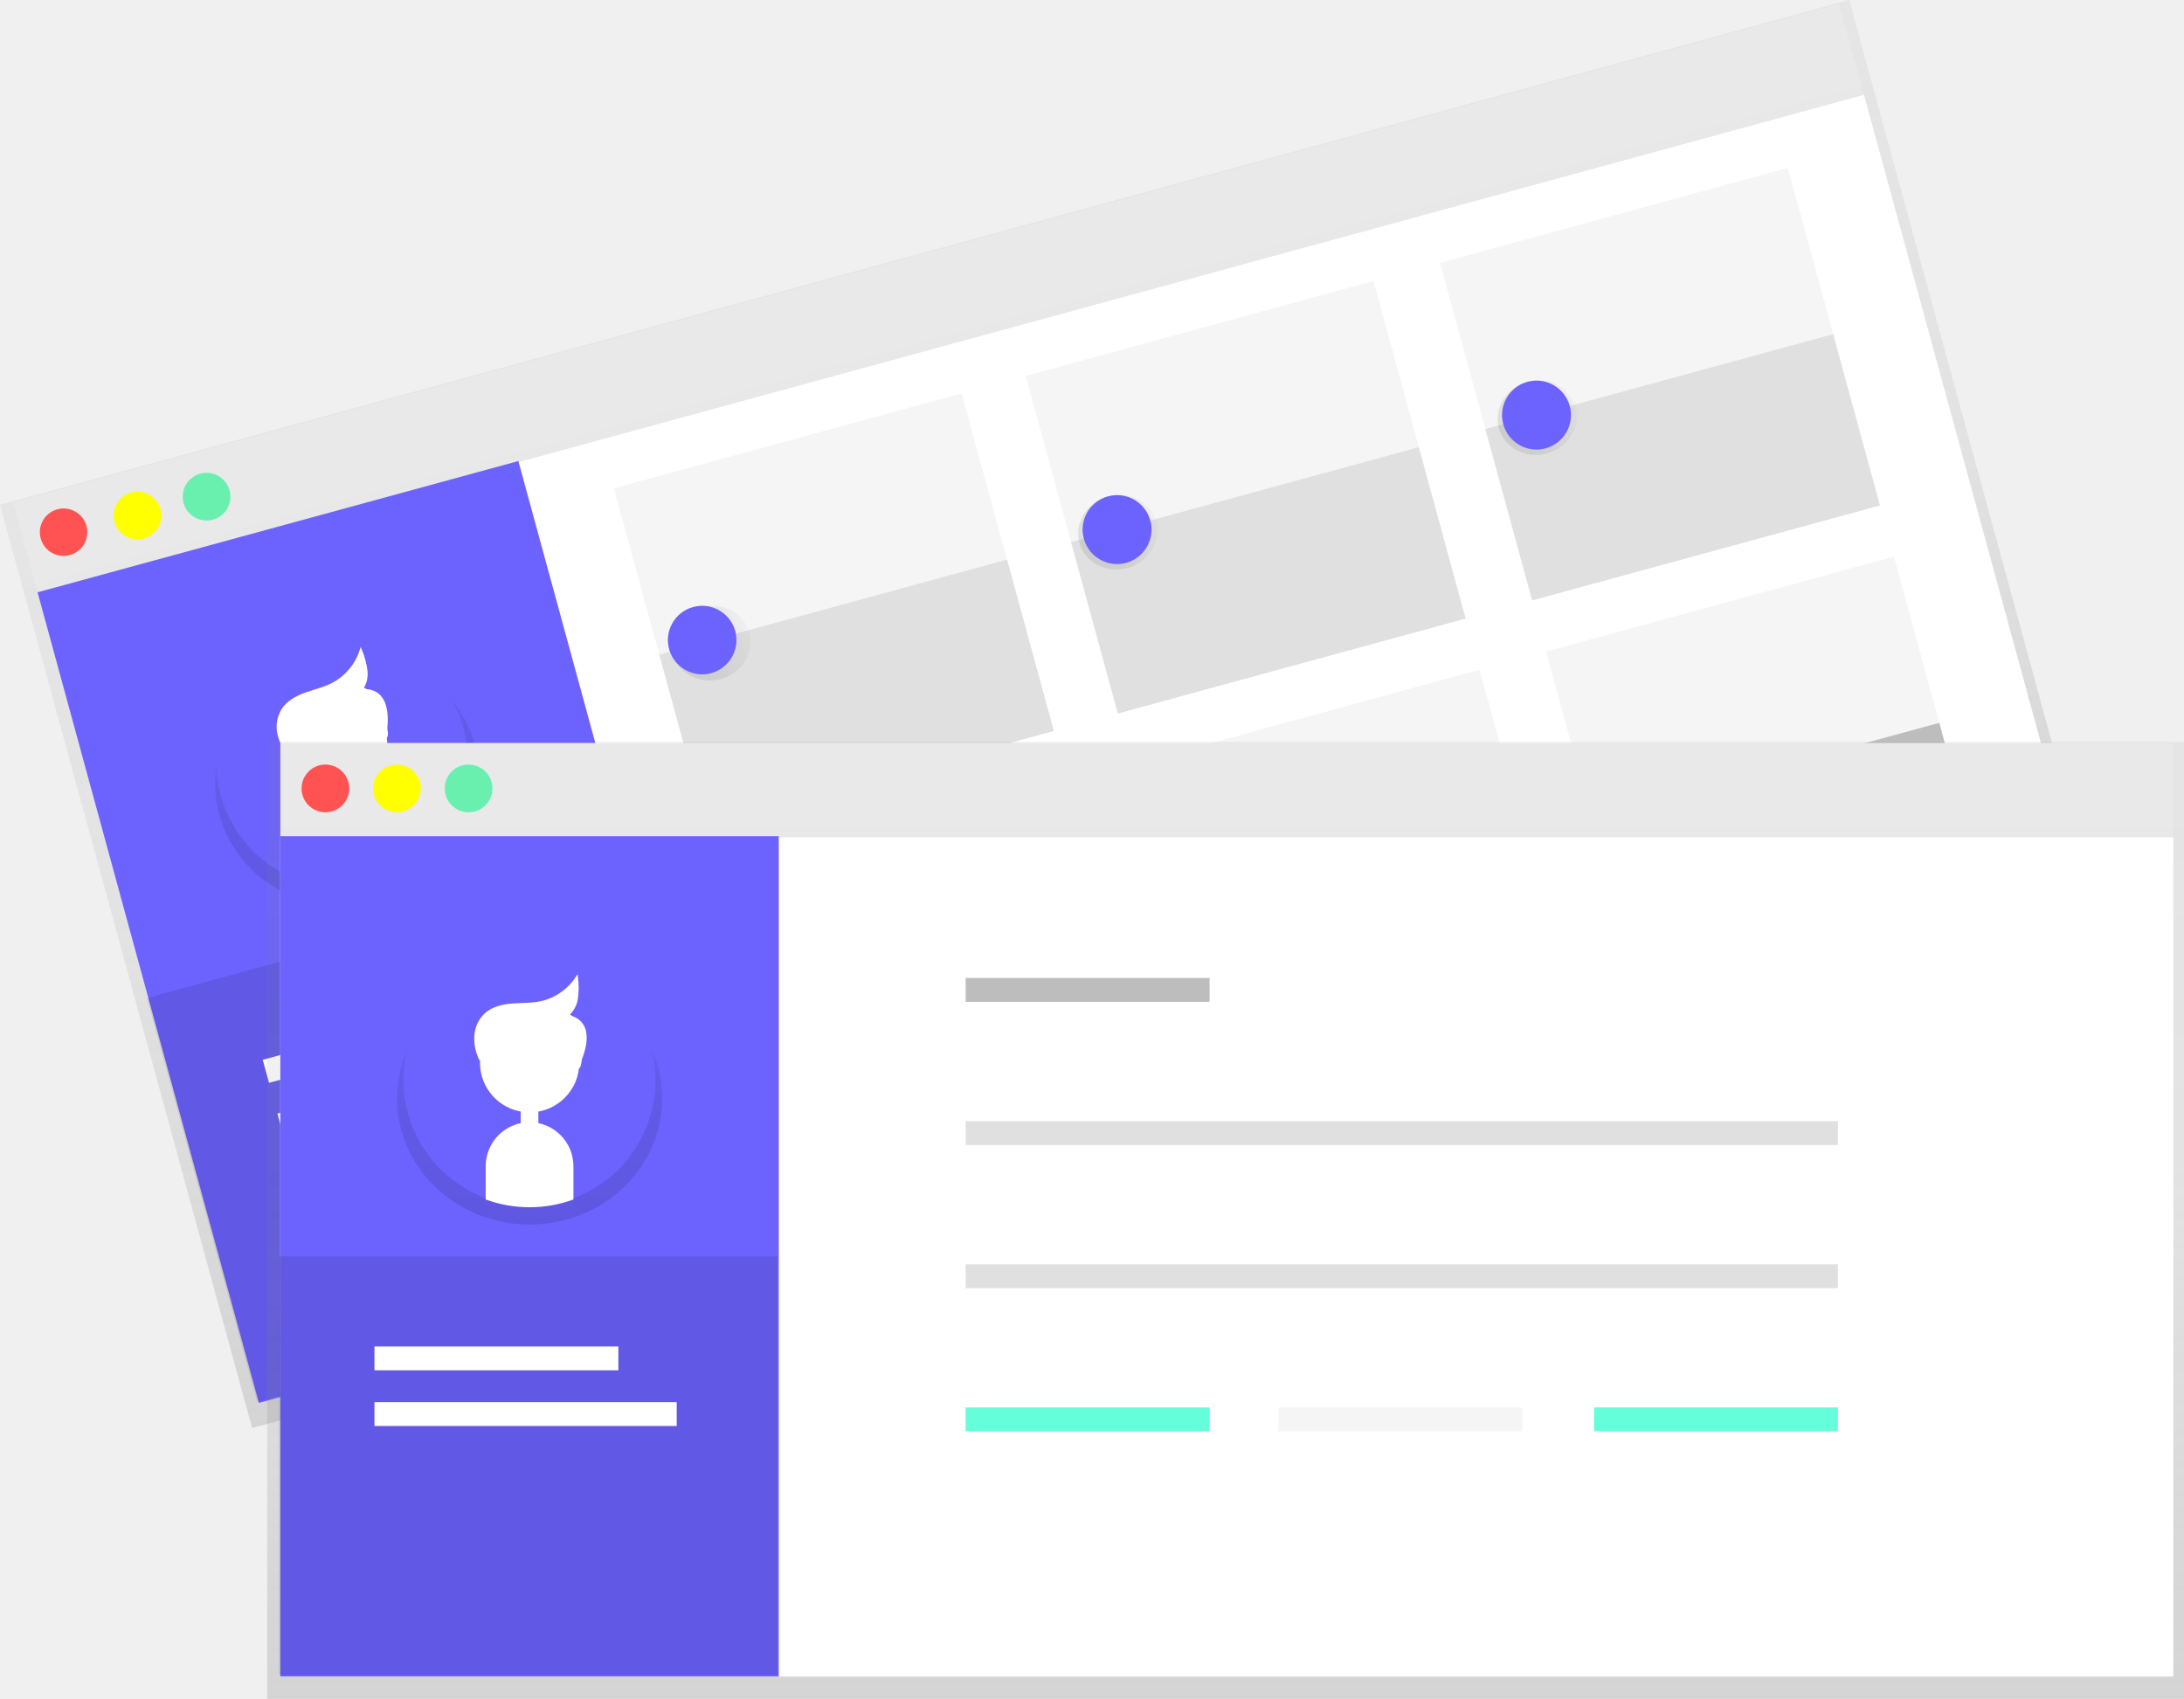
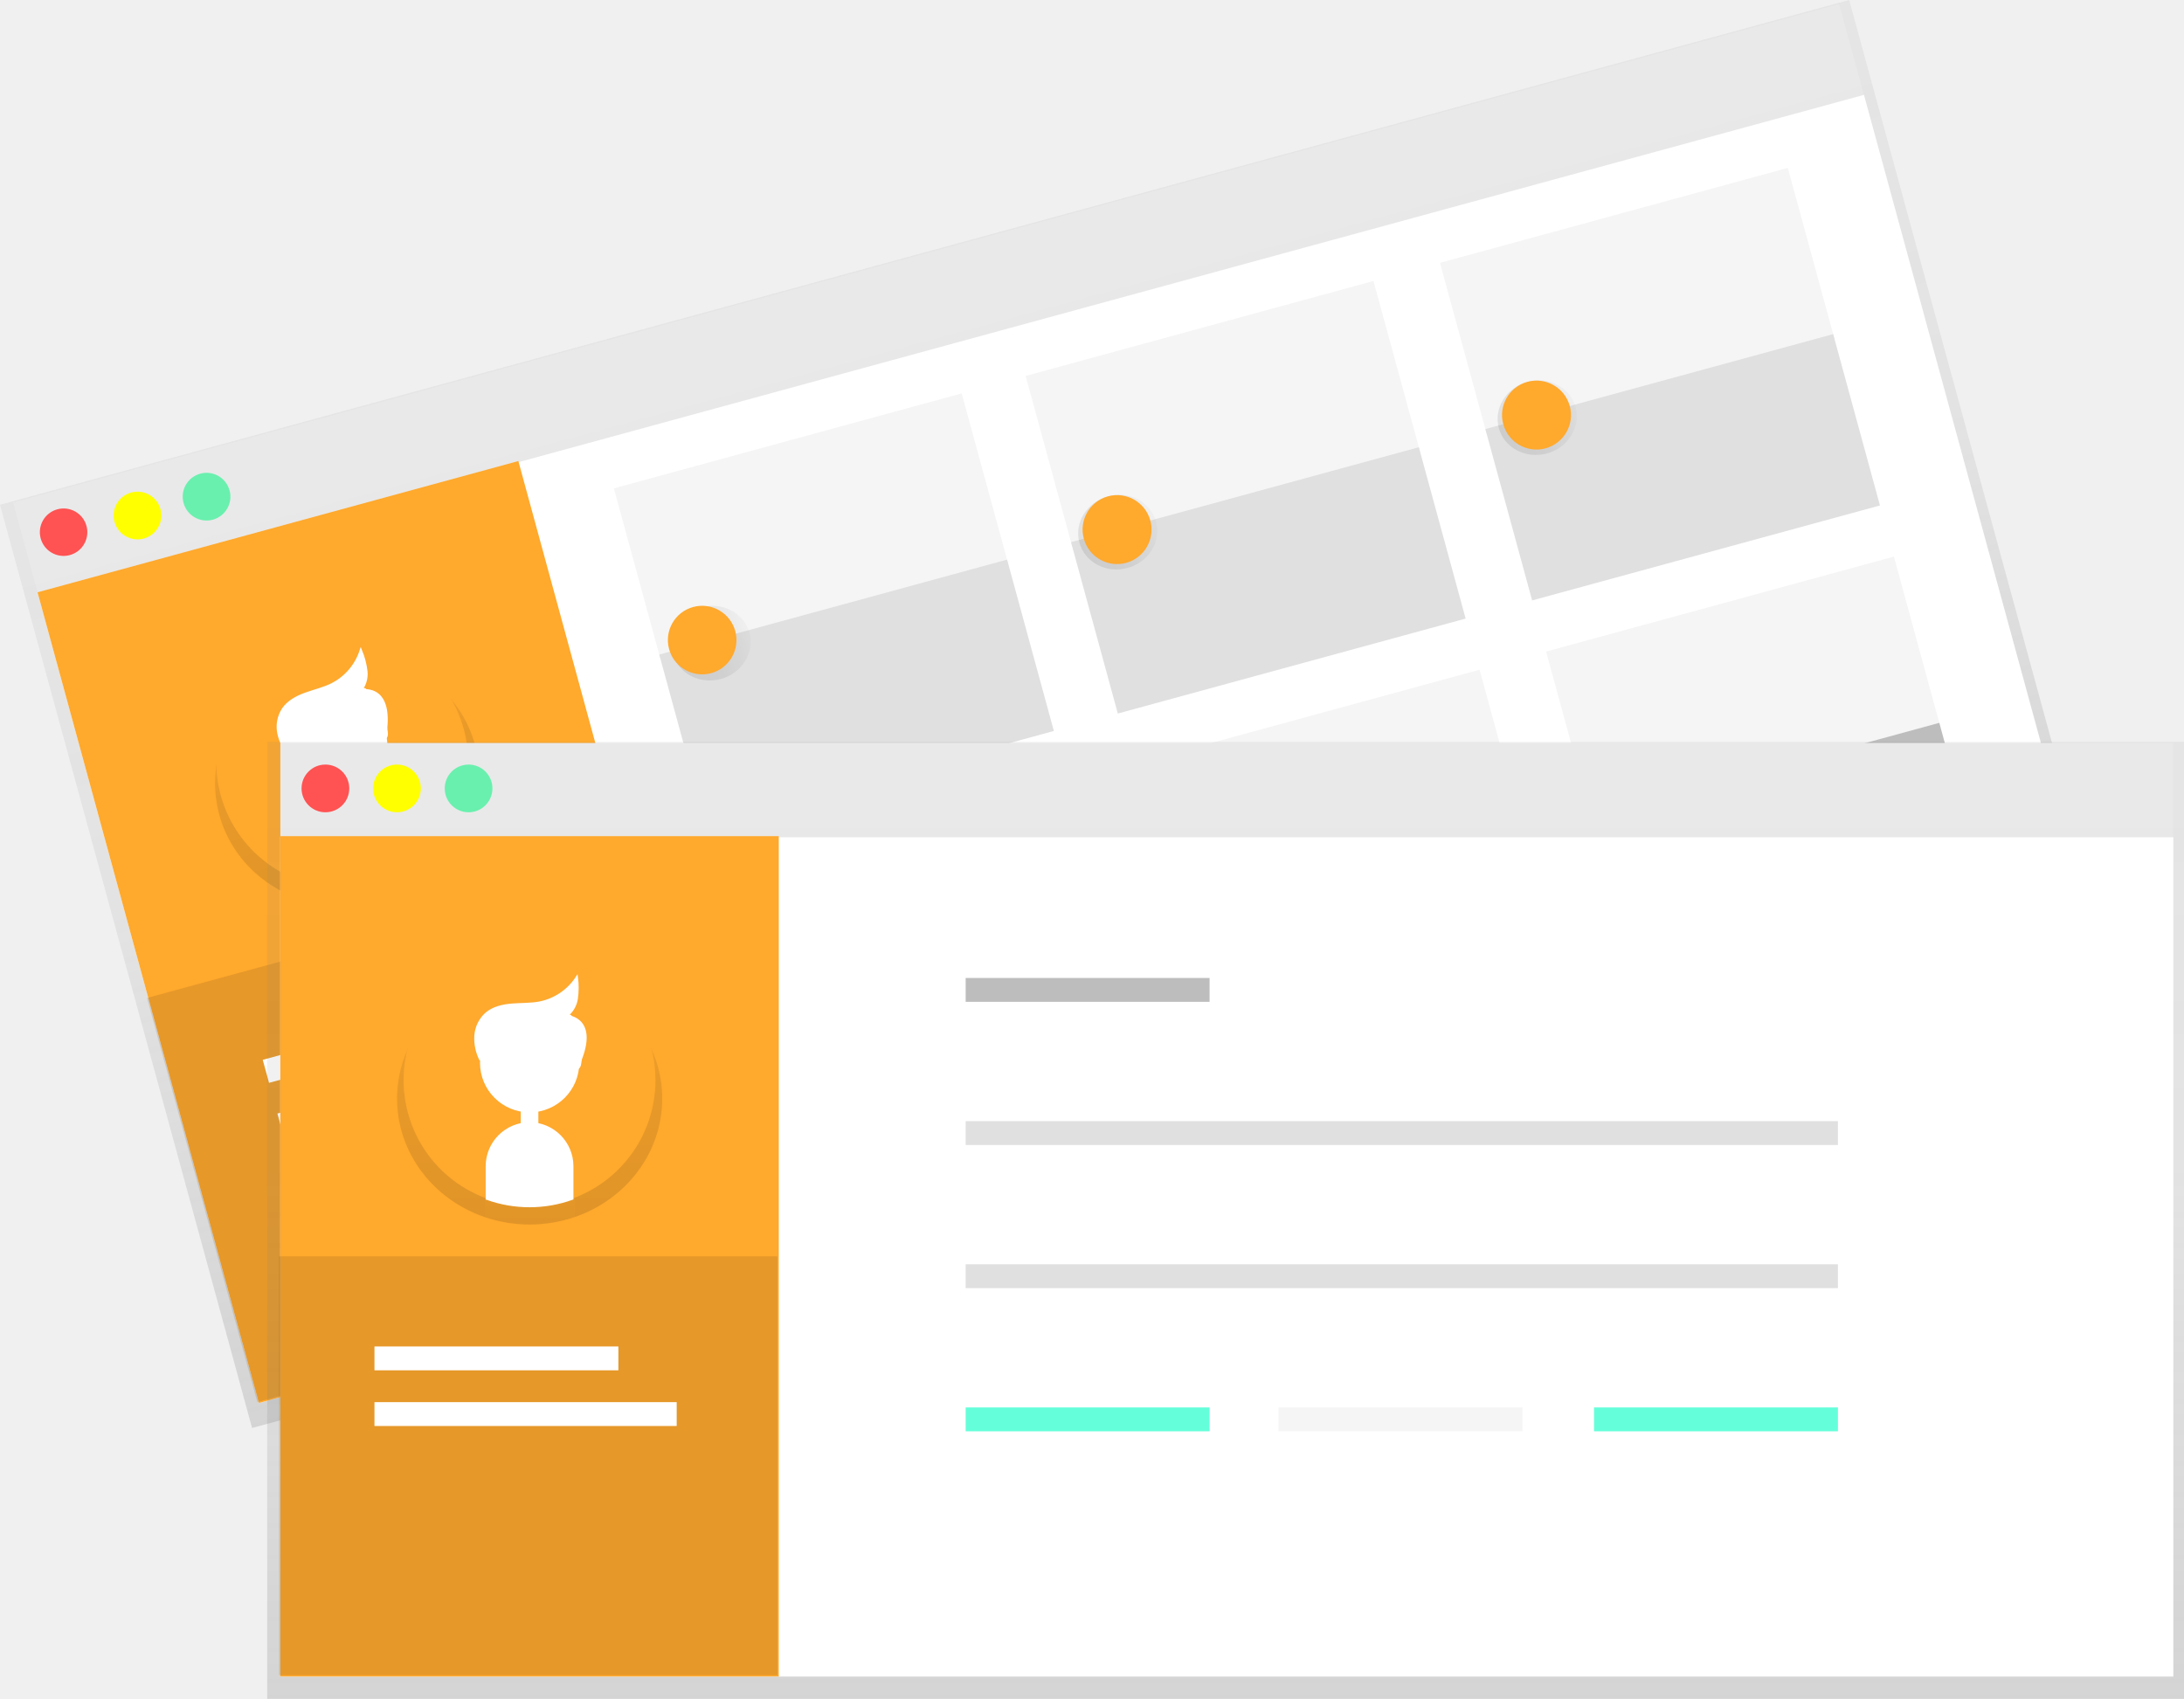
<svg xmlns="http://www.w3.org/2000/svg" xmlns:xlink="http://www.w3.org/1999/xlink" id="e9df7128-f90d-48f2-af2a-c80f8452c1a7" data-name="Layer 1" width="882.5" height="686.51" viewBox="0 0 882.5 686.51">
  <defs>
    <linearGradient id="d3725588-c4fd-46f1-8fb5-ebcc261083dd" x1="-121.09" y1="464.11" x2="-121.09" y2="77.38" gradientTransform="translate(704.36 124.53)" gradientUnits="userSpaceOnUse">
      <stop offset="0" stop-color="gray" stop-opacity="0.25" />
      <stop offset="0.54" stop-color="gray" stop-opacity="0.12" />
      <stop offset="1" stop-color="gray" stop-opacity="0.1" />
    </linearGradient>
    <linearGradient id="da1505d0-619f-48d6-a73e-4cfaad838d3f" x1="-402.3" y1="269.44" x2="-402.3" y2="170.67" gradientTransform="translate(628.78 102.2) rotate(-15.27)" gradientUnits="userSpaceOnUse">
      <stop offset="0" stop-opacity="0.12" />
      <stop offset="0.55" stop-opacity="0.09" />
      <stop offset="1" stop-opacity="0.02" />
    </linearGradient>
    <linearGradient id="5d761051-c348-43d0-93b7-379d4f184fd5" x1="-402.3" y1="252.79" x2="-402.3" y2="231.21" gradientTransform="translate(706.72 199.61)" xlink:href="#da1505d0-619f-48d6-a73e-4cfaad838d3f" />
    <linearGradient id="70351dd3-b09b-481d-a2da-53703193d5a7" x1="-402.26" y1="234.11" x2="-402.26" y2="194.99" gradientTransform="translate(699.49 200.57)" xlink:href="#da1505d0-619f-48d6-a73e-4cfaad838d3f" />
    <linearGradient id="f5e2603e-b2ae-400c-9f3a-64890d48fe6d" x1="-402.3" y1="272.44" x2="-402.3" y2="239.1" xlink:href="#da1505d0-619f-48d6-a73e-4cfaad838d3f" />
    <linearGradient id="ab4a4443-1c70-44d3-aff5-44a51c26d915" x1="-402.26" y1="216.85" x2="-402.26" y2="180.15" xlink:href="#da1505d0-619f-48d6-a73e-4cfaad838d3f" />
    <linearGradient id="527ca708-8ae8-4e8c-9e20-7508688a6ac8" x1="-261.96" y1="207" x2="-229.82" y2="207" gradientTransform="translate(691.98 159.65)" gradientUnits="userSpaceOnUse">
      <stop offset="0" stop-opacity="0.09" />
      <stop offset="0.55" stop-opacity="0.07" />
      <stop offset="1" stop-opacity="0.02" />
    </linearGradient>
    <linearGradient id="e3abb234-bd9a-4a29-b4d9-95543465e731" x1="-91.63" y1="207" x2="-59.49" y2="207" gradientTransform="translate(685.97 114.79)" xlink:href="#527ca708-8ae8-4e8c-9e20-7508688a6ac8" />
    <linearGradient id="b220ada1-bec5-4763-adaf-46a2a991a6ea" x1="84.06" y1="207" x2="116.2" y2="207" gradientTransform="translate(679.76 68.52)" xlink:href="#527ca708-8ae8-4e8c-9e20-7508688a6ac8" />
    <linearGradient id="e945889a-4c72-453f-ae2a-9cca0c2e387b" x1="-261.96" y1="370.91" x2="-229.82" y2="370.91" gradientTransform="translate(735.15 153.86)" xlink:href="#527ca708-8ae8-4e8c-9e20-7508688a6ac8" />
    <linearGradient id="48e64a96-e766-456a-a55d-dc778a4c4106" x1="-91.63" y1="370.91" x2="-59.49" y2="370.91" gradientTransform="translate(729.13 109)" xlink:href="#527ca708-8ae8-4e8c-9e20-7508688a6ac8" />
    <linearGradient id="5c985564-a56b-468d-93e7-1bf457bee9db" x1="84.06" y1="370.91" x2="116.2" y2="370.91" gradientTransform="translate(722.93 62.73)" xlink:href="#527ca708-8ae8-4e8c-9e20-7508688a6ac8" />
    <linearGradient id="6780986a-9034-4c28-8b6c-a48891ce2ded" x1="495.23" y1="686.51" x2="495.23" y2="299.78" gradientTransform="matrix(1, 0, 0, 1, 0, 0)" xlink:href="#d3725588-c4fd-46f1-8fb5-ebcc261083dd" />
    <linearGradient id="7d79de41-ff5b-423b-9456-aacc3d645f9d" x1="372.77" y1="598.59" x2="372.77" y2="499.81" gradientTransform="matrix(1, 0, 0, 1, 0, 0)" xlink:href="#da1505d0-619f-48d6-a73e-4cfaad838d3f" />
    <linearGradient id="19fb9e96-cad3-456a-87b2-74caa7f769f0" x1="214.02" y1="475.19" x2="214.02" y2="453.62" gradientTransform="matrix(1, 0, 0, 1, 0, 0)" xlink:href="#da1505d0-619f-48d6-a73e-4cfaad838d3f" />
    <linearGradient id="b984d742-9cb1-45a0-b729-f1d2914abd3a" x1="214.05" y1="456.51" x2="214.05" y2="417.4" gradientTransform="matrix(1, 0, 0, 1, 0, 0)" xlink:href="#da1505d0-619f-48d6-a73e-4cfaad838d3f" />
    <linearGradient id="6fa8e8f2-d7ff-4ce3-810a-2e6bc68d564d" x1="372.77" y1="601.58" x2="372.77" y2="568.25" gradientTransform="matrix(1, 0, 0, 1, 0, 0)" xlink:href="#da1505d0-619f-48d6-a73e-4cfaad838d3f" />
    <linearGradient id="8fad6a4c-d66f-4e6f-b11b-537b5bb0a550" x1="372.81" y1="545.99" x2="372.81" y2="509.29" gradientTransform="matrix(1, 0, 0, 1, 0, 0)" xlink:href="#da1505d0-619f-48d6-a73e-4cfaad838d3f" />
  </defs>
  <rect x="200.21" y="202.4" width="764.9" height="377.49" transform="translate(-241.19 60.52) rotate(-15.27)" fill="#f5f5f5" />
  <rect x="196.01" y="201.91" width="774.54" height="386.73" transform="translate(-242.26 60.83) rotate(-15.27)" fill="url(#d3725588-c4fd-46f1-8fb5-ebcc261083dd)" />
  <rect x="205.2" y="239.82" width="764.9" height="339.15" transform="translate(-245.83 62.48) rotate(-15.27)" fill="#fff" />
  <circle cx="186.41" cy="322.7" r="9.64" transform="matrix(0.96, -0.26, 0.26, 0.96, -237.16, -46.26)" fill="#ff5252" />
  <circle cx="214.31" cy="315.08" r="9.64" transform="translate(-234.17 -39.18) rotate(-15.27)" fill="#ff0" />
  <circle cx="242.22" cy="307.46" r="9.64" transform="translate(-231.18 -32.1) rotate(-15.27)" fill="#69f0ae" />
-   <rect x="215.08" y="313.58" width="201.4" height="339.6" transform="translate(-274.91 -6.51) rotate(-15.27)" fill="#6c63ff" />
+   <rect x="215.08" y="313.58" width="201.4" height="339.6" transform="translate(-274.91 -6.51) rotate(-15.27)" fill="#FFA92D" />
  <path d="M350.71,407.77c-7.4-27.11-36.54-42.77-65.07-35S240,408.88,247.36,436c5.81,21.28,25,35.5,46.79,36.87l-3.45-12.65c-2.5-9.14,3.34-18.77,13-21.4h0c9.62-2.63,19.54,2.7,22,11.85l3.45,12.65C347.21,451.05,356.52,429,350.71,407.77Z" transform="translate(-158.75 -106.74)" fill="url(#da1505d0-619f-48d6-a73e-4cfaad838d3f)" />
  <rect x="301.2" y="430.82" width="6.44" height="21.58" rx="2.86" ry="2.86" transform="translate(-264.31 -10.98) rotate(-15.27)" fill="url(#5d761051-c348-43d0-93b7-379d4f184fd5)" />
  <ellipse cx="297.22" cy="415.12" rx="20.59" ry="19.56" transform="translate(-257.59 -13.81) rotate(-15.27)" fill="url(#70351dd3-b09b-481d-a2da-53703193d5a7)" />
  <path d="M303.66,438.81h0c-9.62,2.63-15.45,12.26-13,21.4l3.45,12.65a56.43,56.43,0,0,0,35-9.55l-3.45-12.65C323.2,441.52,313.28,436.19,303.66,438.81Z" transform="translate(-158.75 -106.74)" fill="url(#f5e2603e-b2ae-400c-9f3a-64890d48fe6d)" />
  <path d="M276.91,419.54a18.18,18.18,0,0,1-4.71-8.91,12.92,12.92,0,0,1,2.05-9.81c2.25-3.13,6-5,9.66-6.35s7.6-2.2,11.14-3.91a24.69,24.69,0,0,0,12.5-13.91,29.89,29.89,0,0,1,2.18,8.33,10.56,10.56,0,0,1-2.65,8.1c2.65-2.15,3.18,1,3,3.09,2,1.31,5.67.6,6.46,2.77a13.8,13.8,0,0,1,1,6.76c-.35,2.29,1.61,5.64-.68,6.43" transform="translate(-158.75 -106.74)" fill="url(#ab4a4443-1c70-44d3-aff5-44a51c26d915)" />
-   <path d="M346.11,401.25A50.89,50.89,0,1,0,293,465.4l-3.45-12.65a17.28,17.28,0,0,1,12.08-21.16h0a17.28,17.28,0,0,1,21.16,12.08l3.45,12.65A50.9,50.9,0,0,0,346.11,401.25Z" transform="translate(-158.75 -106.74)" fill="#6c63ff" />
+   <path d="M346.11,401.25A50.89,50.89,0,1,0,293,465.4l-3.45-12.65a17.28,17.28,0,0,1,12.08-21.16h0a17.28,17.28,0,0,1,21.16,12.08l3.45,12.65A50.9,50.9,0,0,0,346.11,401.25Z" transform="translate(-158.75 -106.74)" fill="#FFA92D" />
  <rect x="299.35" y="423.6" width="6.12" height="21.58" rx="2.86" ry="2.86" transform="translate(-262.48 -11.76) rotate(-15.27)" fill="#fff" stroke="#fff" stroke-miterlimit="10" />
  <circle cx="295.21" cy="407.9" r="19.56" transform="translate(-255.76 -14.59) rotate(-15.27)" fill="#fff" stroke="#fff" stroke-miterlimit="10" />
  <path d="M301.64,431.59h0a17.28,17.28,0,0,0-12.08,21.16L293,465.4a51.08,51.08,0,0,0,33.24-9.08l-3.45-12.65A17.28,17.28,0,0,0,301.64,431.59Z" transform="translate(-158.75 -106.74)" fill="#fff" stroke="#fff" stroke-miterlimit="10" />
  <path d="M275.89,412a19,19,0,0,1-4.6-8.94,13.16,13.16,0,0,1,1.83-9.75c2.11-3.09,5.61-4.94,9.13-6.21s7.22-2.09,10.57-3.76a23.39,23.39,0,0,0,11.74-13.71,31.45,31.45,0,0,1,2.19,8.33,10.61,10.61,0,0,1-2.43,8c2.5-2.11,3,1.08,2.93,3.12,1.89,1.33,5.42.67,6.2,2.84a14.47,14.47,0,0,1,1.07,6.75c-.31,2.28,1.61,5.64-.57,6.4" transform="translate(-158.75 -106.74)" fill="#fff" stroke="#fff" stroke-miterlimit="10" />
  <path d="M305.24,385.31s13.48-2.45,9.44,19.65" transform="translate(-158.75 -106.74)" fill="#fff" />
  <rect x="236.86" y="480.53" width="201.4" height="169.26" transform="translate(-295.68 2.11) rotate(-15.27)" opacity="0.1" />
  <rect x="264.45" y="521.88" width="98.56" height="9.64" transform="translate(-286.39 -5.52) rotate(-15.27)" fill="#fff" />
  <rect x="269.96" y="540.48" width="122.13" height="9.64" transform="translate(-290.68 -0.31) rotate(-15.27)" fill="#fff" />
  <rect x="413.68" y="283.64" width="145.69" height="71.78" transform="translate(-225.73 32.67) rotate(-15.27)" fill="#f5f5f5" />
  <rect x="432.02" y="350.81" width="145.69" height="71.78" transform="translate(-242.77 39.87) rotate(-15.27)" fill="#e0e0e0" />
  <rect x="747.49" y="192.51" width="145.69" height="71.78" transform="translate(-189.94 117.37) rotate(-15.27)" fill="#f5f5f5" />
  <rect x="765.83" y="259.68" width="145.69" height="71.78" transform="translate(-206.99 124.57) rotate(-15.27)" fill="#e0e0e0" />
  <rect x="580.07" y="238.21" width="145.69" height="71.78" transform="translate(-207.89 74.89) rotate(-15.27)" fill="#f5f5f5" />
  <rect x="598.4" y="305.39" width="145.69" height="71.78" transform="translate(-224.93 82.09) rotate(-15.27)" fill="#e0e0e0" />
  <rect x="456.56" y="440.72" width="145.69" height="71.78" transform="matrix(0.96, -0.26, 0.26, 0.96, -265.58, 49.51)" fill="#e0e0e0" />
  <rect x="474.9" y="507.9" width="145.69" height="71.78" transform="translate(-282.63 56.71) rotate(-15.27)" fill="#bdbdbd" />
  <rect x="790.37" y="349.59" width="145.69" height="71.78" transform="translate(-229.8 134.21) rotate(-15.27)" fill="#f5f5f5" />
  <rect x="808.71" y="416.77" width="145.69" height="71.78" transform="translate(-246.84 141.41) rotate(-15.27)" fill="#bdbdbd" />
  <rect x="622.95" y="395.3" width="145.69" height="71.78" transform="translate(-247.75 91.73) rotate(-15.27)" fill="#f5f5f5" />
  <rect x="641.29" y="462.47" width="145.69" height="71.78" transform="translate(-264.79 98.93) rotate(-15.27)" fill="#bdbdbd" />
  <ellipse cx="446.09" cy="366.65" rx="16.07" ry="15" transform="translate(-239.57 23.69) rotate(-15.27)" fill="url(#527ca708-8ae8-4e8c-9e20-7508688a6ac8)" />
-   <circle cx="445.81" cy="365.62" r="13.93" transform="matrix(0.96, -0.26, 0.26, 0.96, -239.31, 23.58)" fill="#6c63ff" />
+   <circle cx="445.81" cy="365.62" r="13.93" transform="matrix(0.96, -0.26, 0.26, 0.96, -239.31, 23.58)" fill="#FFA92D" />
  <ellipse cx="610.41" cy="321.79" rx="16.07" ry="15" transform="translate(-221.95 65.38) rotate(-15.27)" fill="url(#e3abb234-bd9a-4a29-b4d9-95543465e731)" />
-   <circle cx="610.13" cy="320.76" r="13.93" transform="translate(-221.69 65.27) rotate(-15.27)" fill="#6c63ff" />
+   <circle cx="610.13" cy="320.76" r="13.93" transform="translate(-221.69 65.27) rotate(-15.27)" fill="#FFA92D" />
  <ellipse cx="779.9" cy="275.52" rx="16.07" ry="15" transform="translate(-203.78 108.38) rotate(-15.27)" fill="url(#b220ada1-bec5-4763-adaf-46a2a991a6ea)" />
-   <circle cx="779.62" cy="274.49" r="13.93" transform="translate(-203.52 108.27) rotate(-15.27)" fill="#6c63ff" />
+   <circle cx="779.62" cy="274.49" r="13.93" transform="translate(-203.52 108.27) rotate(-15.27)" fill="#FFA92D" />
  <ellipse cx="489.26" cy="524.77" rx="16.07" ry="15" transform="translate(-279.69 40.64) rotate(-15.27)" fill="url(#e945889a-4c72-453f-ae2a-9cca0c2e387b)" />
  <circle cx="488.97" cy="523.74" r="13.93" transform="translate(-279.42 40.53) rotate(-15.27)" fill="#2196f3" />
  <ellipse cx="653.58" cy="479.91" rx="16.07" ry="15" transform="translate(-262.07 82.33) rotate(-15.27)" fill="url(#48e64a96-e766-456a-a55d-dc778a4c4106)" />
  <circle cx="653.29" cy="478.88" r="13.93" transform="translate(-261.81 82.22) rotate(-15.27)" fill="#2196f3" />
  <ellipse cx="823.06" cy="433.64" rx="16.07" ry="15" transform="translate(-243.9 125.33) rotate(-15.27)" fill="url(#5c985564-a56b-468d-93e7-1bf457bee9db)" />
  <circle cx="822.78" cy="432.61" r="13.93" transform="translate(-243.64 125.22) rotate(-15.27)" fill="#2196f3" />
  <rect x="113.28" y="300.25" width="764.9" height="377.49" fill="#f5f5f5" />
  <rect x="107.96" y="299.78" width="774.54" height="386.73" fill="url(#6780986a-9034-4c28-8b6c-a48891ce2ded)" />
  <rect x="113.28" y="338.35" width="764.9" height="339.15" fill="#fff" />
  <circle cx="131.49" cy="318.61" r="9.64" fill="#ff5252" />
  <circle cx="160.41" cy="318.61" r="9.64" fill="#ff0" />
  <circle cx="189.34" cy="318.61" r="9.64" fill="#69f0ae" />
-   <rect x="113.28" y="337.9" width="201.4" height="339.6" fill="#6c63ff" />
+   <rect x="113.28" y="337.9" width="201.4" height="339.6" fill="#FFA92D" />
  <path d="M426.33,550.7c0-28.1-24-50.89-53.56-50.89S319.2,522.59,319.2,550.7c0,22.06,14.77,40.83,35.43,47.89V585.48c0-9.48,8.16-17.23,18.14-17.23h0c10,0,18.14,7.75,18.14,17.23v13.11C411.56,591.53,426.33,572.75,426.33,550.7Z" transform="translate(-158.75 -106.74)" fill="url(#7d79de41-ff5b-423b-9456-aacc3d645f9d)" />
  <rect x="210.79" y="453.62" width="6.44" height="21.58" rx="2.86" ry="2.86" fill="url(#19fb9e96-cad3-456a-87b2-74caa7f769f0)" />
  <ellipse cx="214.05" cy="436.96" rx="20.59" ry="19.56" fill="url(#b984d742-9cb1-45a0-b729-f1d2914abd3a)" />
  <path d="M372.77,568.25h0c-10,0-18.14,7.75-18.14,17.23v13.11a56.43,56.43,0,0,0,36.27,0V585.48C390.9,576,382.74,568.25,372.77,568.25Z" transform="translate(-158.75 -106.74)" fill="url(#6fa8e8f2-d7ff-4ce3-810a-2e6bc68d564d)" />
  <path d="M352,542.61a18.18,18.18,0,0,1-2.2-9.84,12.92,12.92,0,0,1,4.56-8.92c3-2.43,7.07-3.29,11-3.59s7.91-.12,11.78-.84a24.69,24.69,0,0,0,15.72-10.13,29.89,29.89,0,0,1-.09,8.61,10.56,10.56,0,0,1-4.69,7.11c3.13-1.37,2.79,1.85,2.11,3.78,1.55,1.78,5.32,2.07,5.51,4.37a13.8,13.8,0,0,1-.79,6.8c-.95,2.12.07,5.86-2.35,6" transform="translate(-158.75 -106.74)" fill="url(#8fad6a4c-d66f-4e6f-b11b-537b5bb0a550)" />
-   <path d="M423.61,543.2a50.89,50.89,0,1,0-68.12,47.89V578a17.28,17.28,0,0,1,17.23-17.23h0A17.28,17.28,0,0,1,390,578v13.11A50.9,50.9,0,0,0,423.61,543.2Z" transform="translate(-158.75 -106.74)" fill="#6c63ff" />
+   <path d="M423.61,543.2a50.89,50.89,0,1,0-68.12,47.89V578a17.28,17.28,0,0,1,17.23-17.23h0A17.28,17.28,0,0,1,390,578v13.11A50.9,50.9,0,0,0,423.61,543.2Z" transform="translate(-158.75 -106.74)" fill="#FFA92D" />
  <rect x="210.92" y="446.12" width="6.12" height="21.58" rx="2.86" ry="2.86" fill="#fff" stroke="#fff" stroke-miterlimit="10" />
  <circle cx="214.01" cy="429.46" r="19.56" fill="#fff" stroke="#fff" stroke-miterlimit="10" />
  <path d="M372.73,560.75h0A17.28,17.28,0,0,0,355.5,578v13.11a51.08,51.08,0,0,0,34.46,0V578A17.28,17.28,0,0,0,372.73,560.75Z" transform="translate(-158.75 -106.74)" fill="#fff" stroke="#fff" stroke-miterlimit="10" />
  <path d="M353,535.12a19,19,0,0,1-2.09-9.84,13.16,13.16,0,0,1,4.34-8.92c2.85-2.43,6.71-3.29,10.44-3.59s7.51-.12,11.19-.84a23.39,23.39,0,0,0,14.94-10.13,31.45,31.45,0,0,1-.08,8.61,10.61,10.61,0,0,1-4.46,7.11c3-1.37,2.65,1.85,2,3.78,1.47,1.78,5,2.07,5.23,4.37a14.47,14.47,0,0,1-.75,6.8c-.9,2.12.06,5.86-2.23,6" transform="translate(-158.75 -106.74)" fill="#fff" stroke="#fff" stroke-miterlimit="10" />
  <path d="M388.39,517s13.65,1.19,3.93,21.45" transform="translate(-158.75 -106.74)" fill="#fff" />
  <rect x="112.74" y="507.7" width="201.4" height="169.26" opacity="0.1" />
  <rect x="151.31" y="544.12" width="98.56" height="9.64" fill="#fff" />
  <rect x="390.2" y="395.21" width="98.56" height="9.64" fill="#bdbdbd" />
  <rect x="390.2" y="453.06" width="352.45" height="9.64" fill="#e0e0e0" />
  <rect x="390.2" y="510.91" width="352.45" height="9.64" fill="#e0e0e0" />
  <rect x="390.2" y="568.76" width="98.56" height="9.64" fill="#64ffda" />
  <rect x="516.61" y="568.76" width="98.56" height="9.64" fill="#f5f5f5" />
  <rect x="644.1" y="568.76" width="98.56" height="9.64" fill="#64ffda" />
  <rect x="151.31" y="566.62" width="122.13" height="9.64" fill="#fff" />
</svg>
